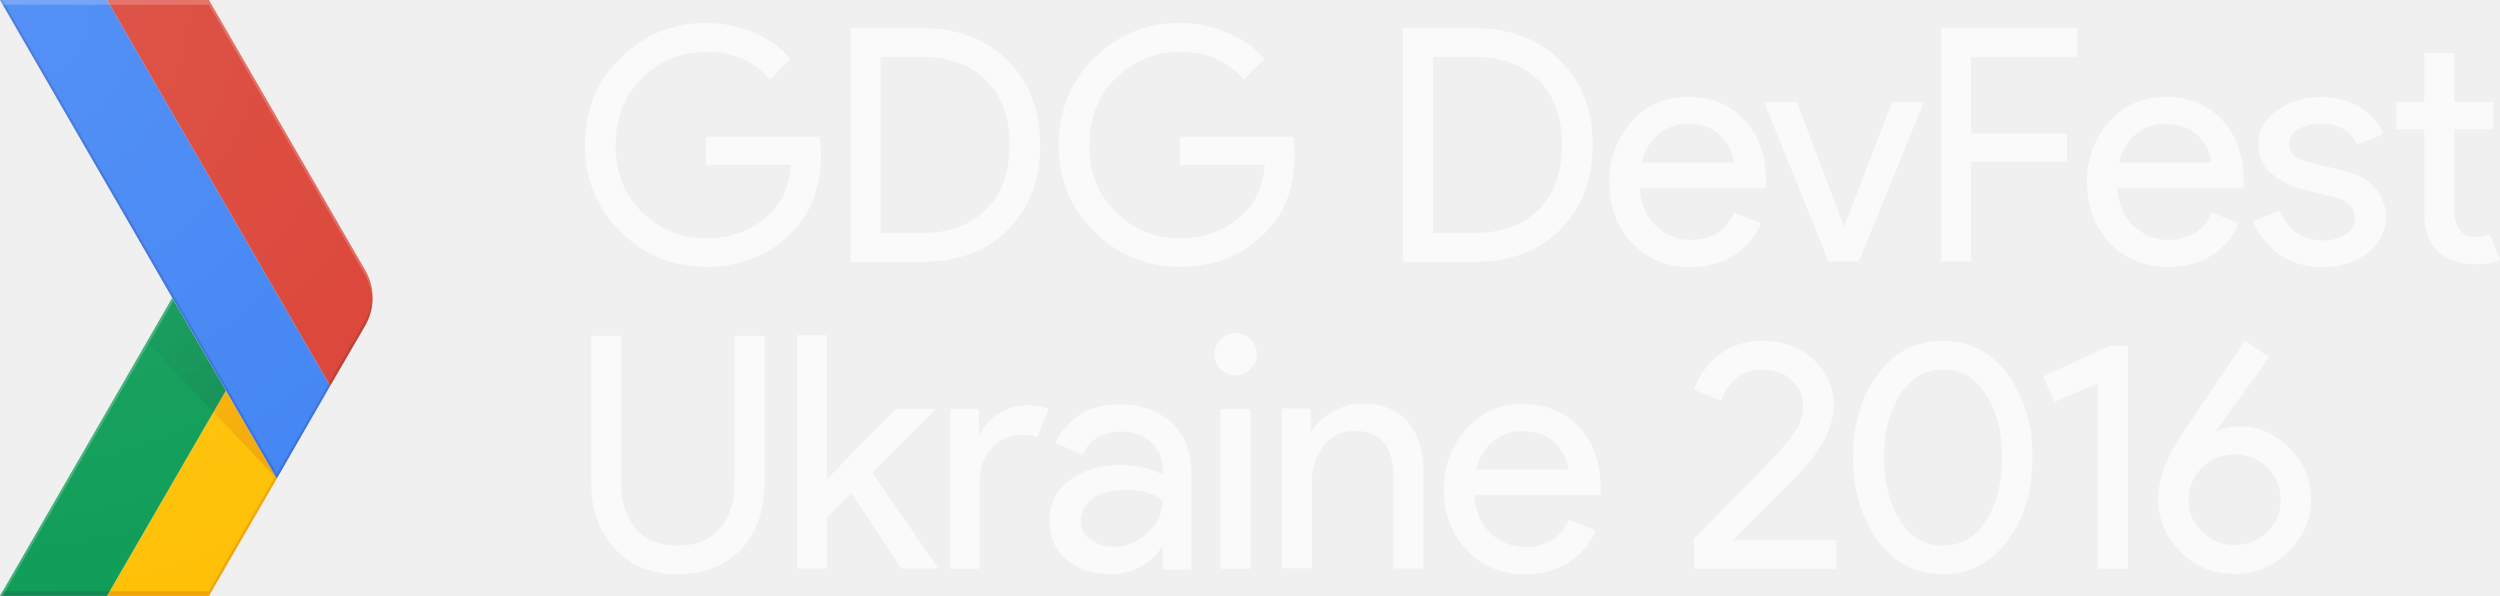
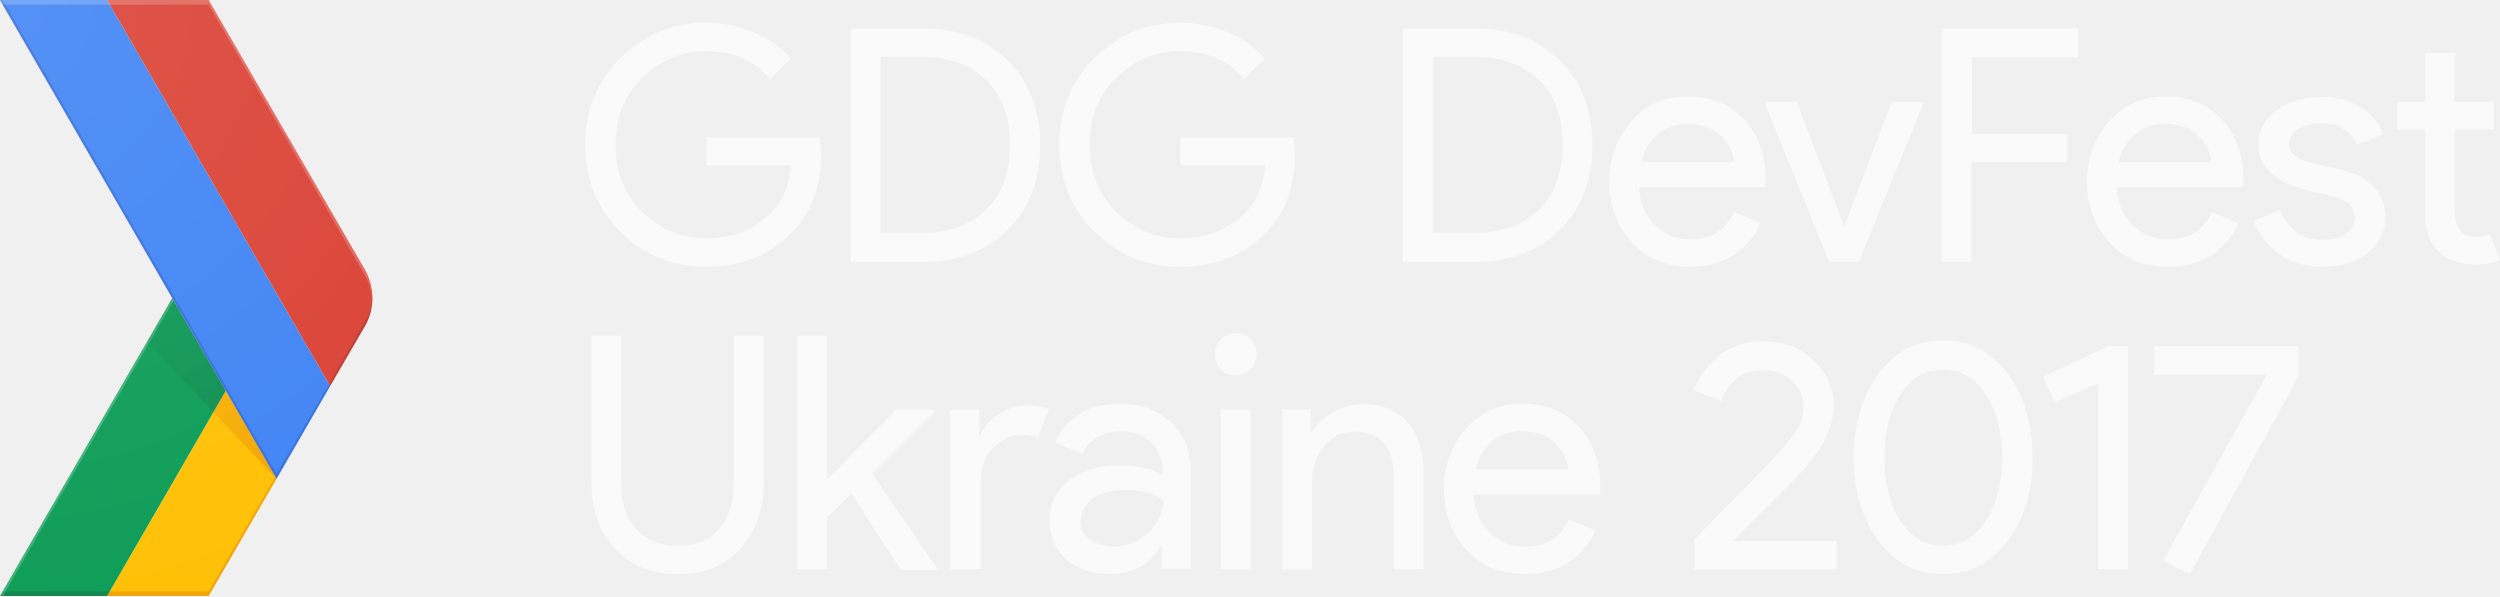
- <svg xmlns="http://www.w3.org/2000/svg" id="Layer_4" viewBox="0 0 839 200">
-   <style>.st0{fill:none;} .st1{fill:#FFC107;} .st2{fill:#0F9D58;} .st3{opacity:0.2;fill:#BF360C;enable-background:new ;} .st4{opacity:0.2;fill:#263238;enable-background:new ;} .st5{opacity:0.2;fill:#FFFFFF;enable-background:new ;} .st6{fill:url(#XMLID_257_);} .st7{fill:url(#XMLID_258_);} .st8{fill:#4285F4;} .st9{fill:#DB4437;} .st10{opacity:0.2;fill:#1A237E;enable-background:new ;} .st11{opacity:0.2;fill:#3E2723;enable-background:new ;} .st12{fill:url(#XMLID_259_);} .st13{fill:#FAFAFA;}</style>
+ <svg xmlns="http://www.w3.org/2000/svg" id="Layer_4" viewBox="0 0 536.9 128">
+   <style>.st0{fill:none;} .st1{fill:#FFC107;} .st2{fill:#0F9D58;} .st3{opacity:0.2;fill:#BF360C;enable-background:new ;} .st4{opacity:0.2;fill:#263238;enable-background:new ;} .st5{opacity:0.2;fill:#FFFFFF;enable-background:new ;} .st6{fill:url(#XMLID_2_);} .st7{fill:url(#XMLID_3_);} .st8{fill:#4285F4;} .st9{fill:#DB4437;} .st10{opacity:0.2;fill:#1A237E;enable-background:new ;} .st11{opacity:0.2;fill:#3E2723;enable-background:new ;} .st12{fill:url(#XMLID_4_);} .st13{fill:#FAFAFA;}</style>
  <g id="XMLID_60_">
    <g id="XMLID_61_">
      <g id="XMLID_62_">
-         <path id="XMLID_106_" class="st0" d="M122.5 90.6L70.1 0H0l57.8 100L0 200h70.1l52.4-90.6c3.3-5.8 3.3-13 0-18.8z" />
-         <path id="XMLID_105_" class="st1" d="M92.4 159.8l-16.6-28.7L35.9 200h34.2l22.8-39.4z" />
-         <path id="XMLID_104_" class="st0" d="M122.5 90.6L70.1 0H0l57.8 100L0 200h70.1l52.4-90.6c3.3-5.8 3.3-13 0-18.8z" />
-         <path id="XMLID_103_" class="st2" d="M57.8 100l18 31.1L35.9 200H0z" />
-         <path id="XMLID_102_" class="st0" d="M122.5 90.6L70.1 0H0l57.8 100L0 200h70.1l52.4-90.6c3.3-5.8 3.3-13 0-18.8z" />
-         <path id="XMLID_101_" class="st3" d="M70.1 198.4H36.8l-.9 1.6h34.2l22.8-39.4-.5-.8z" />
-         <path id="XMLID_100_" class="st0" d="M122.5 90.6L70.1 0H0l57.8 100L0 200h70.1l52.4-90.6c3.3-5.8 3.3-13 0-18.8z" />
-         <path id="XMLID_99_" class="st4" d="M.9 198.4L0 200h35.9l.9-1.6z" />
-         <path id="XMLID_98_" class="st0" d="M122.5 90.6L70.1 0H0l57.8 100L0 200h70.1l52.4-90.6c3.3-5.8 3.3-13 0-18.8z" />
-         <path id="XMLID_96_" class="st5" d="M0 200h.9l57.4-99.2-.5-.8z" />
-         <path id="XMLID_94_" class="st0" d="M122.5 90.6L70.1 0H0l57.8 100L0 200h70.1l52.4-90.6c3.3-5.8 3.3-13 0-18.8z" />
-         <radialGradient id="XMLID_257_" cx="92.62" cy="2707.501" r="69.162" gradientTransform="matrix(1 0 0 -1 0 2867.46)" gradientUnits="userSpaceOnUse">
+         <path id="XMLID_106_" class="st0" d="M78.4 58L44.8 0H0l37 64-37 64h44.8l33.5-58c2.2-3.7 2.2-8.3.1-12z" />
+         <path id="XMLID_105_" class="st1" d="M59.2 102.3L48.5 83.9 23 128h21.8l14.6-25.2z" />
+         <path id="XMLID_104_" class="st0" d="M78.4 58L44.8 0H0l37 64-37 64h44.8l33.5-58c2.2-3.7 2.2-8.3.1-12z" />
+         <path id="XMLID_103_" class="st2" d="M37 64l11.5 19.9L23 128H0z" />
+         <path id="XMLID_102_" class="st0" d="M78.4 58L44.8 0H0l37 64-37 64h44.8l33.5-58c2.2-3.7 2.2-8.3.1-12z" />
+         <path id="XMLID_101_" class="st3" d="M44.8 127H23.6l-.6 1h21.8l14.6-25.2-.2-.5z" />
+         <path id="XMLID_100_" class="st0" d="M78.4 58L44.8 0H0l37 64-37 64h44.8l33.5-58c2.2-3.7 2.2-8.3.1-12z" />
+         <path id="XMLID_99_" class="st4" d="M.6 127l-.6 1h23l.6-1z" />
+         <path id="XMLID_98_" class="st0" d="M78.4 58L44.8 0H0l37 64-37 64h44.8l33.5-58c2.2-3.7 2.2-8.3.1-12z" />
+         <path id="XMLID_96_" class="st5" d="M0 128h.6l36.7-63.5-.3-.5z" />
+         <path id="XMLID_94_" class="st0" d="M78.4 58L44.8 0H0l37 64-37 64h44.8l33.5-58c2.2-3.7 2.2-8.3.1-12z" />
+         <radialGradient id="XMLID_2_" cx="59.277" cy="2693.086" r="44.264" gradientTransform="matrix(1 0 0 -1 0 2795.46)" gradientUnits="userSpaceOnUse">
          <stop offset="0" stop-color="#BF360C" stop-opacity=".2" />
          <stop offset="1" stop-color="#BF360C" stop-opacity=".02" />
        </radialGradient>
-         <path id="XMLID_92_" class="st6" d="M92.9 160.6l-17.1-29.5-4.2 7.2z" />
-         <path id="XMLID_90_" class="st0" d="M122.5 90.6L70.1 0H0l57.8 100L0 200h70.1l52.4-90.6c3.3-5.8 3.3-13 0-18.8z" />
-         <radialGradient id="XMLID_258_" cx="92.423" cy="2707.063" r="69.723" gradientTransform="matrix(1 0 0 -1 0 2867.46)" gradientUnits="userSpaceOnUse">
+         <path id="XMLID_92_" class="st6" d="M59.4 102.8L48.5 83.9l-2.7 4.6z" />
+         <path id="XMLID_90_" class="st0" d="M78.4 58L44.8 0H0l37 64-37 64h44.8l33.5-58c2.2-3.7 2.2-8.3.1-12z" />
+         <radialGradient id="XMLID_3_" cx="59.151" cy="2692.806" r="44.623" gradientTransform="matrix(1 0 0 -1 0 2795.46)" gradientUnits="userSpaceOnUse">
          <stop offset="0" stop-color="#263238" stop-opacity=".2" />
          <stop offset="1" stop-color="#263238" stop-opacity=".02" />
        </radialGradient>
-         <path id="XMLID_89_" class="st7" d="M71.6 138.3l4.2-7.2-18-31.1-8.5 14.8z" />
-         <path id="XMLID_88_" class="st0" d="M122.5 90.6L70.1 0H0l57.8 100L0 200h70.1l52.4-90.6c3.3-5.8 3.3-13 0-18.8z" />
+         <path id="XMLID_89_" class="st7" d="M45.8 88.5l2.7-4.6L37 64l-5.5 9.5z" />
+         <path id="XMLID_88_" class="st0" d="M78.4 58L44.8 0H0l37 64-37 64h44.8l33.5-58c2.2-3.7 2.2-8.3.1-12z" />
        <g id="XMLID_85_">
          <g id="XMLID_86_">
-             <path id="XMLID_87_" class="st8" d="M35.9 0H0l92.9 160.6 17.9-31.1z" />
+             <path id="XMLID_87_" class="st8" d="M23 0H0l59.4 102.8 11.5-19.9z" />
          </g>
        </g>
-         <path id="XMLID_84_" class="st0" d="M122.5 90.6L70.1 0H0l57.8 100L0 200h70.1l52.4-90.6c3.3-5.8 3.3-13 0-18.8z" />
-         <path id="XMLID_83_" class="st9" d="M122.5 109.4c3.4-5.8 3.4-13 0-18.8L70.1 0H35.9l74.9 129.5 11.7-20.1z" />
-         <path id="XMLID_82_" class="st0" d="M122.5 90.6L70.1 0H0l57.8 100L0 200h70.1l52.4-90.6c3.3-5.8 3.3-13 0-18.8z" />
-         <path id="XMLID_71_" class="st10" d="M110.8 129.5l-.4-.8L92.9 159 .9 0H0l92.9 160.6 17.9-31.1z" />
-         <path id="XMLID_69_" class="st0" d="M122.5 90.6L70.1 0H0l57.8 100L0 200h70.1l52.4-90.6c3.3-5.8 3.3-13 0-18.8z" />
-         <path id="XMLID_67_" class="st5" d="M70.1 1.6l52.4 90.6c1.5 2.7 2.3 5.6 2.5 8.6.1-3.5-.7-7-2.5-10.2L70.1 0H0l.9 1.6h69.2z" />
-         <path id="XMLID_66_" class="st0" d="M122.5 90.6L70.1 0H0l57.8 100L0 200h70.1l52.4-90.6c3.3-5.8 3.3-13 0-18.8z" />
-         <path id="XMLID_65_" class="st11" d="M110.8 129.5l11.6-20.1c1.8-3.1 2.6-6.7 2.5-10.2-.1 3-.9 5.9-2.5 8.6l-12.1 20.9.5.8z" />
-         <path id="XMLID_64_" class="st0" d="M122.5 90.6L70.1 0H0l57.8 100L0 200h70.1l52.4-90.6c3.3-5.8 3.3-13 0-18.8z" />
-         <radialGradient id="XMLID_259_" cx="-1.562" cy="2865.898" r="209.922" gradientTransform="matrix(1 0 0 -1 0 2867.46)" gradientUnits="userSpaceOnUse">
+         <path id="XMLID_84_" class="st0" d="M78.4 58L44.8 0H0l37 64-37 64h44.8l33.5-58c2.2-3.7 2.2-8.3.1-12z" />
+         <path id="XMLID_83_" class="st9" d="M78.4 70c2.1-3.7 2.1-8.3 0-12L44.8 0H23l47.9 82.9L78.4 70z" />
+         <path id="XMLID_82_" class="st0" d="M78.4 58L44.8 0H0l37 64-37 64h44.8l33.5-58c2.2-3.7 2.2-8.3.1-12z" />
+         <path id="XMLID_71_" class="st10" d="M70.9 82.9l-.2-.5-11.3 19.4L.6 0H0l59.4 102.8 11.5-19.9z" />
+         <path id="XMLID_69_" class="st0" d="M78.4 58L44.8 0H0l37 64-37 64h44.8l33.5-58c2.2-3.7 2.2-8.3.1-12z" />
+         <path id="XMLID_67_" class="st5" d="M44.8 1l33.5 58c1 1.7 1.5 3.6 1.6 5.5.1-2.2-.4-4.5-1.6-6.5L44.8 0H0l.6 1h44.2z" />
+         <path id="XMLID_66_" class="st0" d="M78.4 58L44.8 0H0l37 64-37 64h44.8l33.5-58c2.2-3.7 2.2-8.3.1-12z" />
+         <path id="XMLID_65_" class="st11" d="M70.9 82.9L78.4 70c1.2-2 1.7-4.3 1.6-6.5-.1 1.9-.6 3.8-1.6 5.5l-7.7 13.4.2.5z" />
+         <path id="XMLID_64_" class="st0" d="M78.4 58L44.8 0H0l37 64-37 64h44.8l33.5-58c2.2-3.7 2.2-8.3.1-12z" />
+         <radialGradient id="XMLID_4_" cx="-1" cy="2794.46" r="134.35" gradientTransform="matrix(1 0 0 -1 0 2795.46)" gradientUnits="userSpaceOnUse">
          <stop offset="0" stop-color="#FFF" stop-opacity=".1" />
          <stop offset="1" stop-color="#FFF" stop-opacity="0" />
        </radialGradient>
-         <path id="XMLID_63_" class="st12" d="M122.5 90.6L70.1 0H0l57.8 100L0 200h70.1l52.4-90.6c3.3-5.8 3.3-13 0-18.8z" />
+         <path id="XMLID_63_" class="st12" d="M78.4 58L44.8 0H0l37 64-37 64h44.8l33.5-58c2.2-3.7 2.2-8.3.1-12z" />
      </g>
    </g>
  </g>
  <g id="XMLID_7_">
-     <path id="XMLID_116_" class="st13" d="M275.5 51.8c0 10.9-3.2 19.7-9.7 26.1-7.4 7.7-17 11.6-28.8 11.6-11.3 0-20.9-3.9-28.8-11.8-7.9-7.8-11.9-17.6-11.9-29.1s4-21.3 11.9-29.1c7.9-7.8 17.5-11.8 28.8-11.8 5.6 0 11 1.1 16.1 3.3 5.1 2.2 9.2 5.1 12.2 8.8l-6.9 6.9c-5.2-6.2-12.3-9.3-21.4-9.3-8.2 0-15.4 2.9-21.4 8.7-6 5.8-9 13.3-9 22.6s3 16.8 9 22.6c6 5.8 13.1 8.7 21.4 8.7 8.8 0 16-2.9 21.9-8.8 3.8-3.8 6-9.1 6.6-15.9H237v-9.4h38c.3 2.1.5 4 .5 5.9z" />
-     <path id="XMLID_118_" class="st13" d="M285.4 87.8V9.5h24c12 0 21.7 3.6 28.9 10.9 7.2 7.3 10.8 16.7 10.8 28.3s-3.6 21-10.8 28.3c-7.2 7.3-16.8 10.9-28.9 10.9h-24zm10.1-9.6h13.9c9 0 16.2-2.6 21.5-7.8 5.3-5.2 7.9-12.4 7.9-21.8 0-9.3-2.6-16.5-7.9-21.7-5.3-5.2-12.5-7.8-21.5-7.8h-13.9v59.1z" />
-     <path id="XMLID_121_" class="st13" d="M434.5 51.8c0 10.9-3.2 19.7-9.7 26.1-7.4 7.7-17 11.6-28.8 11.6-11.3 0-20.9-3.9-28.8-11.8-7.9-7.8-11.9-17.6-11.9-29.1s4-21.3 11.9-29.1c7.9-7.8 17.5-11.8 28.8-11.8 5.6 0 11 1.1 16.1 3.3 5.1 2.2 9.2 5.1 12.2 8.8l-6.9 6.9c-5.2-6.2-12.3-9.3-21.4-9.3-8.2 0-15.4 2.9-21.4 8.7-6 5.8-9 13.3-9 22.6s3 16.8 9 22.6c6 5.8 13.1 8.7 21.4 8.7 8.8 0 16-2.9 21.9-8.8 3.8-3.8 6-9.1 6.6-15.9H396v-9.4h38c.3 2.1.5 4 .5 5.9z" />
-     <path id="XMLID_123_" class="st13" d="M470.8 87.8V9.5h24c12 0 21.7 3.6 28.9 10.9 7.2 7.3 10.8 16.7 10.8 28.3s-3.6 21-10.8 28.3c-7.2 7.3-16.8 10.9-28.9 10.9h-24zm10.1-9.6h13.9c9 0 16.2-2.6 21.5-7.8 5.3-5.2 7.9-12.4 7.9-21.8 0-9.3-2.6-16.5-7.9-21.7-5.3-5.2-12.5-7.8-21.5-7.8h-13.9v59.1z" />
-     <path id="XMLID_126_" class="st13" d="M567.4 89.6c-8.1 0-14.7-2.7-19.7-8.1-5.1-5.4-7.6-12.2-7.6-20.5 0-7.8 2.5-14.5 7.4-20.1 4.9-5.6 11.2-8.4 18.9-8.4 7.9 0 14.3 2.6 19.1 7.8 4.8 5.2 7.2 12.1 7.2 20.8l-.1 1.9h-42.3c.3 5.4 2.1 9.7 5.4 12.8 3.3 3.1 7.2 4.7 11.6 4.7 7.2 0 12.1-3.1 14.7-9.2l9 3.7c-1.8 4.2-4.6 7.6-8.6 10.4-4.2 2.8-9.1 4.2-15 4.2zm14.5-35c-.2-3.1-1.6-6-4.2-8.8-2.6-2.8-6.4-4.2-11.5-4.2-3.7 0-6.9 1.2-9.7 3.5-2.7 2.3-4.6 5.5-5.6 9.4h31z" />
-     <path id="XMLID_129_" class="st13" d="M613.7 87.8L592 34.2h11l15.8 41.6h.2l16-41.6h10.7l-21.9 53.6h-10.1z" />
-     <path id="XMLID_131_" class="st13" d="M661.6 87.8h-10.1V9.5h45.7v9.6h-35.7v25.7h32.2v9.4h-32.2v33.6z" />
-     <path id="XMLID_133_" class="st13" d="M727.7 89.6c-8.1 0-14.7-2.7-19.7-8.1-5.1-5.4-7.6-12.2-7.6-20.5 0-7.8 2.5-14.5 7.4-20.1 4.9-5.6 11.2-8.4 18.9-8.4 7.9 0 14.3 2.6 19.1 7.8 4.8 5.2 7.2 12.1 7.2 20.8l-.1 1.9h-42.3c.3 5.4 2.1 9.7 5.4 12.8 3.3 3.1 7.2 4.7 11.6 4.7 7.2 0 12.1-3.1 14.7-9.2l9 3.7c-1.8 4.2-4.6 7.6-8.6 10.4-4.3 2.8-9.2 4.2-15 4.2zm14.4-35c-.2-3.1-1.6-6-4.2-8.8-2.6-2.8-6.4-4.2-11.5-4.2-3.7 0-6.9 1.2-9.7 3.5-2.7 2.3-4.6 5.5-5.6 9.4h31z" />
-     <path id="XMLID_136_" class="st13" d="M779.5 89.6c-6 0-10.9-1.5-14.8-4.4-3.9-2.9-6.8-6.6-8.6-10.9l9-3.7c2.8 6.7 7.7 10.1 14.5 10.1 3.1 0 5.7-.7 7.7-2.1 2-1.4 3-3.2 3-5.5 0-3.5-2.4-5.9-7.3-7.1l-10.8-2.6c-3.4-.9-6.7-2.5-9.7-5-3.1-2.4-4.6-5.7-4.6-9.9 0-4.7 2.1-8.6 6.3-11.5 4.2-3 9.2-4.4 14.9-4.4 4.7 0 9 1.1 12.7 3.2 3.7 2.2 6.4 5.2 8 9.2l-8.8 3.6c-2-4.7-6.1-7.1-12.2-7.1-3 0-5.5.6-7.5 1.9-2 1.2-3.1 2.9-3.1 5 0 3.1 2.4 5.1 7.1 6.2l10.6 2.5c5 1.2 8.8 3.2 11.2 6 2.4 2.8 3.6 6.1 3.6 9.6 0 4.8-2 8.8-5.9 12-4 3.3-9.1 4.9-15.3 4.9z" />
-     <path id="XMLID_138_" class="st13" d="M830.9 88.7c-5.6 0-9.9-1.5-12.9-4.5s-4.4-7.2-4.4-12.7V43.4h-9.4v-9.2h9.4V17.8h10.1v16.4h13.1v9.2h-13.1v27.3c0 5.8 2.4 8.8 7.2 8.8 1.8 0 3.4-.3 4.6-.9l3.5 8.6c-2.2 1-4.9 1.5-8.1 1.5z" />
-     <path id="XMLID_140_" class="st13" d="M227.3 192.7c-8.6 0-15.6-2.8-20.9-8.5-5.4-5.7-8-13.1-8-22.3v-49.2h10.1v49.7c0 6.2 1.6 11.2 4.9 15 3.2 3.8 7.9 5.7 14.1 5.7 6.1 0 10.8-1.9 14.1-5.7 3.2-3.8 4.9-8.8 4.9-15v-49.7h10.1v49.2c0 9.3-2.6 16.7-7.8 22.4-5.5 5.6-12.6 8.4-21.5 8.4z" />
-     <path id="XMLID_142_" class="st13" d="M277.5 112.6v48.2l23.2-23.5h12.9v.4l-20.9 20.9 21.9 31.8v.4h-12.1l-16.8-25.3-8.1 8.1v17.2h-10.1v-78.3h10z" />
-     <path id="XMLID_144_" class="st13" d="M329 190.9h-10.1v-53.6h9.6v8.7h.4c1-2.9 3.1-5.3 6.3-7.2 3.2-1.9 6.3-2.8 9.2-2.8 3 0 5.5.4 7.5 1.3l-3.8 9.4c-1.3-.5-3.1-.8-5.4-.8-3.6 0-6.9 1.4-9.7 4.3-2.8 2.9-4.2 6.7-4.2 11.3v29.4z" />
-     <path id="XMLID_146_" class="st13" d="M372.2 192.7c-5.7 0-10.4-1.6-14.3-4.9-3.8-3.3-5.7-7.6-5.7-13 0-5.8 2.3-10.4 6.8-13.7 4.5-3.3 10.1-5 16.7-5 5.9 0 10.8 1.1 14.5 3.3v-1.5c0-3.9-1.3-7.1-4-9.5-2.7-2.4-6-3.6-10-3.6-2.9 0-5.6.7-7.9 2.1-2.4 1.4-4 3.3-4.9 5.7l-9.2-3.9c1.2-3.2 3.7-6.2 7.3-8.9 3.6-2.7 8.5-4.1 14.4-4.1 6.9 0 12.5 2 17.1 6 4.5 4 6.8 9.7 6.8 17v32.4h-9.6v-7.4h-.4c-4 5.9-9.9 9-17.6 9zm1.6-9.2c4.2 0 7.9-1.5 11.3-4.6 3.4-3.1 5.1-6.8 5.1-11-2.8-2.3-7.1-3.5-12.8-3.5-4.9 0-8.6 1.1-11 3.2-2.5 2.1-3.7 4.6-3.7 7.4 0 2.6 1.1 4.7 3.4 6.2 2.2 1.5 4.8 2.3 7.7 2.3z" />
-     <path id="XMLID_157_" class="st13" d="M419.7 123.9c-1.4 1.4-3.1 2.1-5 2.1-2 0-3.6-.7-5-2.1-1.4-1.4-2.1-3.1-2.1-5 0-2 .7-3.6 2.1-5 1.4-1.4 3.1-2.1 5-2.1 2 0 3.6.7 5 2.1 1.4 1.4 2.1 3.1 2.1 5s-.7 3.6-2.1 5zm0 67h-10.1v-53.6h10.1v53.6z" />
-     <path id="XMLID_160_" class="st13" d="M439.9 137.3v7.4h.4c1.5-2.6 3.8-4.7 6.9-6.5 3.1-1.8 6.5-2.7 10.1-2.7 6.6 0 11.7 2 15.2 6.1s5.2 9.6 5.2 16.4v32.8h-10.1v-31.3c0-9.9-4.4-14.9-13.2-14.9-4.2 0-7.5 1.7-10.2 5-2.6 3.3-3.9 7.2-3.9 11.5v29.6h-10.1v-53.6h9.7z" />
-     <path id="XMLID_162_" class="st13" d="M511.9 192.7c-8.1 0-14.7-2.7-19.7-8.1-5.1-5.4-7.6-12.2-7.6-20.5 0-7.8 2.5-14.5 7.4-20.1 4.9-5.6 11.2-8.4 18.9-8.4 7.9 0 14.3 2.6 19.1 7.8 4.8 5.2 7.2 12.1 7.2 20.8l-.1 1.9h-42.3c.3 5.4 2.1 9.7 5.4 12.8 3.3 3.1 7.2 4.7 11.6 4.7 7.2 0 12.1-3.1 14.7-9.2l9 3.7c-1.8 4.2-4.6 7.6-8.6 10.4-4.3 2.8-9.2 4.2-15 4.2zm14.4-35c-.2-3.1-1.6-6-4.2-8.8-2.6-2.8-6.4-4.2-11.5-4.2-3.7 0-6.9 1.2-9.7 3.5-2.7 2.3-4.6 5.5-5.6 9.4h31z" />
-     <path id="XMLID_165_" class="st13" d="M616.2 190.9h-47.7v-10.1c14.3-14.4 23.4-23.7 27.5-28.1 3.6-4 6-7.1 7.2-9.1 1.2-2.1 1.9-4.6 1.9-7.7 0-3.1-1.2-5.9-3.7-8.3-2.5-2.4-5.8-3.6-10-3.6-3.8 0-6.9 1.1-9.2 3.3-2.3 2.2-3.8 4.6-4.5 7.2l-9.2-3.7c1.2-3.9 3.8-7.7 7.8-11.2 3.9-3.5 9-5.2 15.3-5.2 6.9 0 12.6 2.1 17.1 6.3 4.4 4.2 6.7 9.3 6.7 15.2 0 7.3-4 15.1-11.9 23.4l-21.9 22h34.7v9.6z" />
-     <path id="XMLID_167_" class="st13" d="M673.8 181.4c-5.5 7.5-12.8 11.3-21.8 11.3s-16.2-3.8-21.8-11.3c-5.5-7.5-8.3-16.8-8.3-27.9 0-11.2 2.8-20.5 8.3-27.9 5.5-7.5 12.8-11.2 21.8-11.2s16.2 3.7 21.8 11.2c5.5 7.5 8.3 16.8 8.3 27.9 0 11.1-2.7 20.4-8.3 27.9zm-21.7 1.7c6 0 10.8-2.8 14.4-8.4 3.6-5.6 5.4-12.6 5.4-21.1 0-8.5-1.8-15.6-5.4-21.2-3.6-5.6-8.4-8.4-14.4-8.4-6.1 0-10.9 2.8-14.4 8.4-3.6 5.6-5.4 12.6-5.4 21.2 0 8.5 1.8 15.5 5.4 21.1 3.5 5.6 8.3 8.4 14.4 8.4z" />
-     <path id="XMLID_170_" class="st13" d="M714.1 190.9H704v-62.3l-14.5 6.3-3.8-8.5 22-10.3h6.5v74.8z" />
-     <path id="XMLID_172_" class="st13" d="M752.2 143.1c5.8 0 11.2 2.4 16.1 7.2 4.9 4.8 7.3 10.6 7.3 17.3 0 6.6-2.5 12.5-7.6 17.5s-11.1 7.5-18 7.5c-7.4 0-13.6-2.5-18.4-7.6-4.9-5.1-7.3-10.9-7.3-17.4 0-6.9 2.9-14.7 8.8-23.2l20.3-30.1 8.1 5.6-17.8 24.7.2.2c1.8-1.1 4.6-1.7 8.3-1.7zm-2.2 39.8c4.2 0 7.9-1.5 10.9-4.4 3-2.9 4.5-6.5 4.5-10.8 0-4.2-1.5-7.8-4.5-10.8-3-3-6.7-4.4-10.9-4.4s-7.9 1.5-10.9 4.4c-3.1 3-4.6 6.5-4.6 10.8 0 4.3 1.5 7.9 4.5 10.8 3 3 6.7 4.4 11 4.4z" />
+     <path class="st13" d="M176.3 33.2c0 7-2.1 12.6-6.2 16.7-4.7 4.9-10.9 7.4-18.4 7.4-7.2 0-13.4-2.5-18.4-7.5-5.1-5-7.6-11.2-7.6-18.7s2.5-13.6 7.6-18.7c5.1-5 11.2-7.5 18.4-7.5 3.6 0 7 .7 10.3 2.1 3.3 1.4 5.9 3.3 7.8 5.6l-4.4 4.4c-3.3-4-7.9-6-13.7-6-5.3 0-9.8 1.9-13.7 5.6-3.8 3.7-5.8 8.5-5.8 14.5 0 5.9 1.9 10.7 5.8 14.5 3.9 3.7 8.4 5.6 13.7 5.6 5.6 0 10.3-1.9 14-5.6 2.4-2.4 3.8-5.8 4.2-10.1h-18.2v-6H176c.2 1.2.3 2.5.3 3.7zM182.7 56.2V6.1H198c7.7 0 13.9 2.3 18.5 7 4.6 4.6 6.9 10.7 6.9 18.1s-2.3 13.5-6.9 18.1c-4.6 4.6-10.8 7-18.5 7h-15.3zm6.4-6.2h8.9c5.8 0 10.4-1.7 13.8-5 3.4-3.3 5.1-8 5.1-13.9s-1.7-10.6-5.1-13.9c-3.4-3.3-8-5-13.8-5h-8.9V50zM278.1 33.2c0 7-2.1 12.6-6.2 16.7-4.7 4.9-10.9 7.4-18.4 7.4-7.2 0-13.4-2.5-18.4-7.5-5.1-5-7.6-11.2-7.6-18.7s2.5-13.6 7.6-18.7c5.1-5 11.2-7.5 18.4-7.5 3.6 0 7 .7 10.3 2.1 3.3 1.4 5.9 3.3 7.8 5.6l-4.4 4.4c-3.3-4-7.9-6-13.7-6-5.3 0-9.8 1.9-13.7 5.6-3.8 3.7-5.8 8.5-5.8 14.5 0 5.9 1.9 10.7 5.8 14.5 3.9 3.7 8.4 5.6 13.7 5.6 5.6 0 10.3-1.9 14-5.6 2.4-2.4 3.8-5.8 4.2-10.1h-18.2v-6h24.3c.2 1.2.3 2.5.3 3.7zM301.3 56.2V6.1h15.3c7.7 0 13.9 2.3 18.5 7 4.6 4.6 6.9 10.7 6.9 18.1s-2.3 13.5-6.9 18.1c-4.6 4.6-10.8 7-18.5 7h-15.3zm6.5-6.2h8.9c5.8 0 10.4-1.7 13.8-5 3.4-3.3 5.1-8 5.1-13.9s-1.7-10.6-5.1-13.9c-3.4-3.3-8-5-13.8-5h-8.9V50zM363.1 57.3c-5.2 0-9.4-1.7-12.6-5.2-3.2-3.5-4.9-7.8-4.9-13.1 0-5 1.6-9.3 4.7-12.9 3.1-3.6 7.2-5.4 12.1-5.4 5.1 0 9.2 1.7 12.2 5 3.1 3.3 4.6 7.7 4.6 13.3l-.1 1.2H352c.2 3.5 1.3 6.2 3.5 8.2 2.1 2 4.6 3 7.5 3 4.6 0 7.7-2 9.4-5.9l5.7 2.4c-1.1 2.7-3 4.9-5.5 6.7-2.6 1.8-5.7 2.7-9.5 2.7zm9.3-22.4c-.1-2-1-3.8-2.7-5.6-1.7-1.8-4.1-2.7-7.4-2.7-2.4 0-4.4.7-6.2 2.2-1.8 1.5-3 3.5-3.6 6h19.9zM392.8 56.2l-13.9-34.3h7L396 48.5h.1l10.2-26.6h6.9l-14 34.3h-6.4zM423.4 56.2H417V6.1h29.3v6.2h-22.8v16.5H444v6h-20.6v21.4zM465.7 57.3c-5.2 0-9.4-1.7-12.6-5.2-3.2-3.5-4.9-7.8-4.9-13.1 0-5 1.6-9.3 4.7-12.9 3.2-3.6 7.2-5.4 12.1-5.4 5.1 0 9.2 1.7 12.2 5 3.1 3.3 4.6 7.7 4.6 13.3l-.1 1.2h-27.1c.2 3.5 1.3 6.2 3.5 8.2 2.1 2 4.6 3 7.5 3 4.6 0 7.7-2 9.4-5.9l5.7 2.4c-1.1 2.7-3 4.9-5.5 6.7-2.6 1.8-5.8 2.7-9.5 2.7zm9.2-22.4c-.1-2-1-3.8-2.7-5.6-1.7-1.8-4.1-2.7-7.4-2.7-2.4 0-4.4.7-6.2 2.2-1.8 1.5-3 3.5-3.6 6h19.9zM498.9 57.3c-3.8 0-7-.9-9.5-2.8s-4.3-4.2-5.5-7l5.7-2.4c1.8 4.3 4.9 6.4 9.3 6.4 2 0 3.7-.4 4.9-1.3 1.3-.9 1.9-2.1 1.9-3.5 0-2.2-1.6-3.8-4.7-4.5l-6.9-1.7c-2.2-.6-4.3-1.6-6.2-3.2-2-1.6-2.9-3.7-2.9-6.3 0-3 1.3-5.5 4-7.4 2.7-1.9 5.9-2.8 9.6-2.8 3 0 5.7.7 8.1 2.1 2.4 1.4 4.1 3.3 5.1 5.9l-5.6 2.3c-1.3-3-3.9-4.6-7.8-4.6-1.9 0-3.5.4-4.8 1.2-1.3.8-2 1.9-2 3.2 0 2 1.5 3.3 4.5 4l6.8 1.6c3.2.7 5.6 2 7.1 3.9 1.5 1.8 2.3 3.9 2.3 6.2 0 3.1-1.3 5.6-3.8 7.7-2.4 2-5.6 3-9.6 3zM531.8 56.8c-3.6 0-6.3-1-8.2-2.9-1.9-1.9-2.8-4.6-2.8-8.1v-18h-6v-5.9h6V11.4h6.4v10.5h8.4v5.9h-8.4v17.5c0 3.7 1.5 5.6 4.6 5.6 1.2 0 2.1-.2 2.9-.6l2.2 5.5c-1.4.7-3.1 1-5.1 1zM145.5 123.3c-5.5 0-10-1.8-13.4-5.5-3.4-3.6-5.1-8.4-5.1-14.3V72.1h6.4v31.8c0 4 1 7.2 3.1 9.6 2.1 2.4 5.1 3.7 9 3.7 3.9 0 6.9-1.2 9-3.7 2.1-2.5 3.1-5.7 3.1-9.6V72.1h6.4v31.5c0 5.9-1.7 10.7-5 14.3-3.3 3.6-7.8 5.4-13.5 5.4zM177.6 72.1V103l14.8-15h8.3v.3l-13.4 13.4 14 20.4v.3h-7.8L182.8 106l-5.2 5.2v11h-6.4V72.1h6.4zM210.5 122.2h-6.4V87.9h6.2v5.6h.3c.7-1.9 2-3.4 4-4.6 2-1.2 4-1.8 5.9-1.8 1.9 0 3.5.3 4.8.8l-2.4 6c-.8-.3-2-.5-3.4-.5-2.3 0-4.4.9-6.2 2.8-1.8 1.8-2.7 4.3-2.7 7.2v18.8zM238.2 123.3c-3.6 0-6.7-1.1-9.1-3.1-2.4-2.1-3.7-4.9-3.7-8.3 0-3.7 1.4-6.7 4.3-8.8 2.9-2.1 6.5-3.2 10.7-3.2 3.8 0 6.9.7 9.3 2.1v-1c0-2.5-.9-4.5-2.6-6.1-1.7-1.5-3.9-2.3-6.4-2.3-1.9 0-3.6.4-5.1 1.3-1.5.9-2.6 2.1-3.1 3.6l-5.9-2.5c.8-2.1 2.4-4 4.7-5.7 2.3-1.8 5.4-2.6 9.2-2.6 4.4 0 8 1.3 10.9 3.9 2.9 2.6 4.3 6.2 4.3 10.8v20.7h-6.2v-4.8h-.3c-2.3 4.1-6 6-11 6zm1.1-5.9c2.7 0 5.1-1 7.2-3 2.2-2 3.3-4.3 3.3-7-1.8-1.5-4.5-2.2-8.2-2.2-3.1 0-5.5.7-7.1 2-1.6 1.4-2.4 2.9-2.4 4.8 0 1.7.7 3 2.2 4 1.4.9 3.1 1.4 5 1.4zM268.6 79.3c-.9.9-2 1.3-3.2 1.3-1.3 0-2.3-.4-3.2-1.3-.9-.9-1.3-2-1.3-3.2 0-1.3.4-2.3 1.3-3.2.9-.9 2-1.3 3.2-1.3 1.3 0 2.3.4 3.2 1.3.9.9 1.3 2 1.3 3.2 0 1.2-.4 2.3-1.3 3.2zm0 42.9h-6.4V87.9h6.4v34.3zM281.5 87.9v4.8h.3c.9-1.6 2.4-3 4.4-4.2 2-1.1 4.2-1.7 6.4-1.7 4.2 0 7.5 1.3 9.7 3.9 2.2 2.6 3.4 6.1 3.4 10.5v21h-6.4v-20c0-6.3-2.8-9.5-8.5-9.5-2.7 0-4.8 1.1-6.5 3.2-1.7 2.1-2.5 4.6-2.5 7.4v19h-6.4V87.9h6.1zM327.6 123.3c-5.2 0-9.4-1.7-12.6-5.2-3.2-3.5-4.9-7.8-4.9-13.1 0-5 1.6-9.3 4.7-12.9 3.1-3.6 7.2-5.4 12.1-5.4 5.1 0 9.2 1.7 12.2 5 3.1 3.3 4.6 7.7 4.6 13.3l-.1 1.2h-27.1c.2 3.5 1.3 6.2 3.5 8.2 2.1 2 4.6 3 7.5 3 4.6 0 7.7-2 9.4-5.9l5.7 2.4c-1.1 2.7-3 4.9-5.5 6.7-2.6 1.8-5.8 2.7-9.5 2.7zm9.2-22.4c-.1-2-1-3.8-2.7-5.6-1.7-1.8-4.1-2.7-7.4-2.7-2.4 0-4.4.7-6.2 2.2-1.8 1.5-3 3.5-3.6 6h19.9zM394.4 122.2h-30.5v-6.4c9.1-9.2 15-15.2 17.6-18 2.3-2.6 3.8-4.5 4.6-5.8.8-1.3 1.2-3 1.2-4.9 0-2-.8-3.8-2.4-5.3-1.6-1.5-3.7-2.3-6.4-2.3-2.4 0-4.4.7-5.9 2.1-1.5 1.4-2.4 3-2.9 4.6l-5.9-2.4c.8-2.5 2.5-4.9 5-7.1 2.5-2.2 5.8-3.4 9.8-3.4 4.4 0 8.1 1.4 10.9 4.1 2.8 2.7 4.3 5.9 4.3 9.7 0 4.7-2.5 9.7-7.6 15l-14 14.1h22.2v6zM431.2 116.1c-3.5 4.8-8.2 7.2-13.9 7.2s-10.4-2.4-13.9-7.2c-3.5-4.8-5.3-10.8-5.3-17.9 0-7.1 1.8-13.1 5.3-17.9 3.5-4.8 8.2-7.2 13.9-7.2s10.4 2.4 13.9 7.2c3.5 4.8 5.3 10.7 5.3 17.9.1 7.2-1.7 13.1-5.3 17.9zm-13.9 1.1c3.8 0 6.9-1.8 9.2-5.4 2.3-3.6 3.5-8.1 3.5-13.5 0-5.5-1.2-10-3.5-13.5-2.3-3.6-5.4-5.4-9.2-5.4-3.9 0-7 1.8-9.2 5.4-2.3 3.6-3.4 8.1-3.4 13.5s1.1 9.9 3.4 13.5c2.3 3.6 5.3 5.4 9.2 5.4zM457 122.2h-6.4V82.3l-9.3 4.1-2.5-5.5 14.1-6.6h4.1v47.9zM470.3 123.3l-5.7-2.9 22.2-39.9h-24.2l.1-6.2h30.9v6.6l-23.3 42.4z" />
  </g>
</svg>
